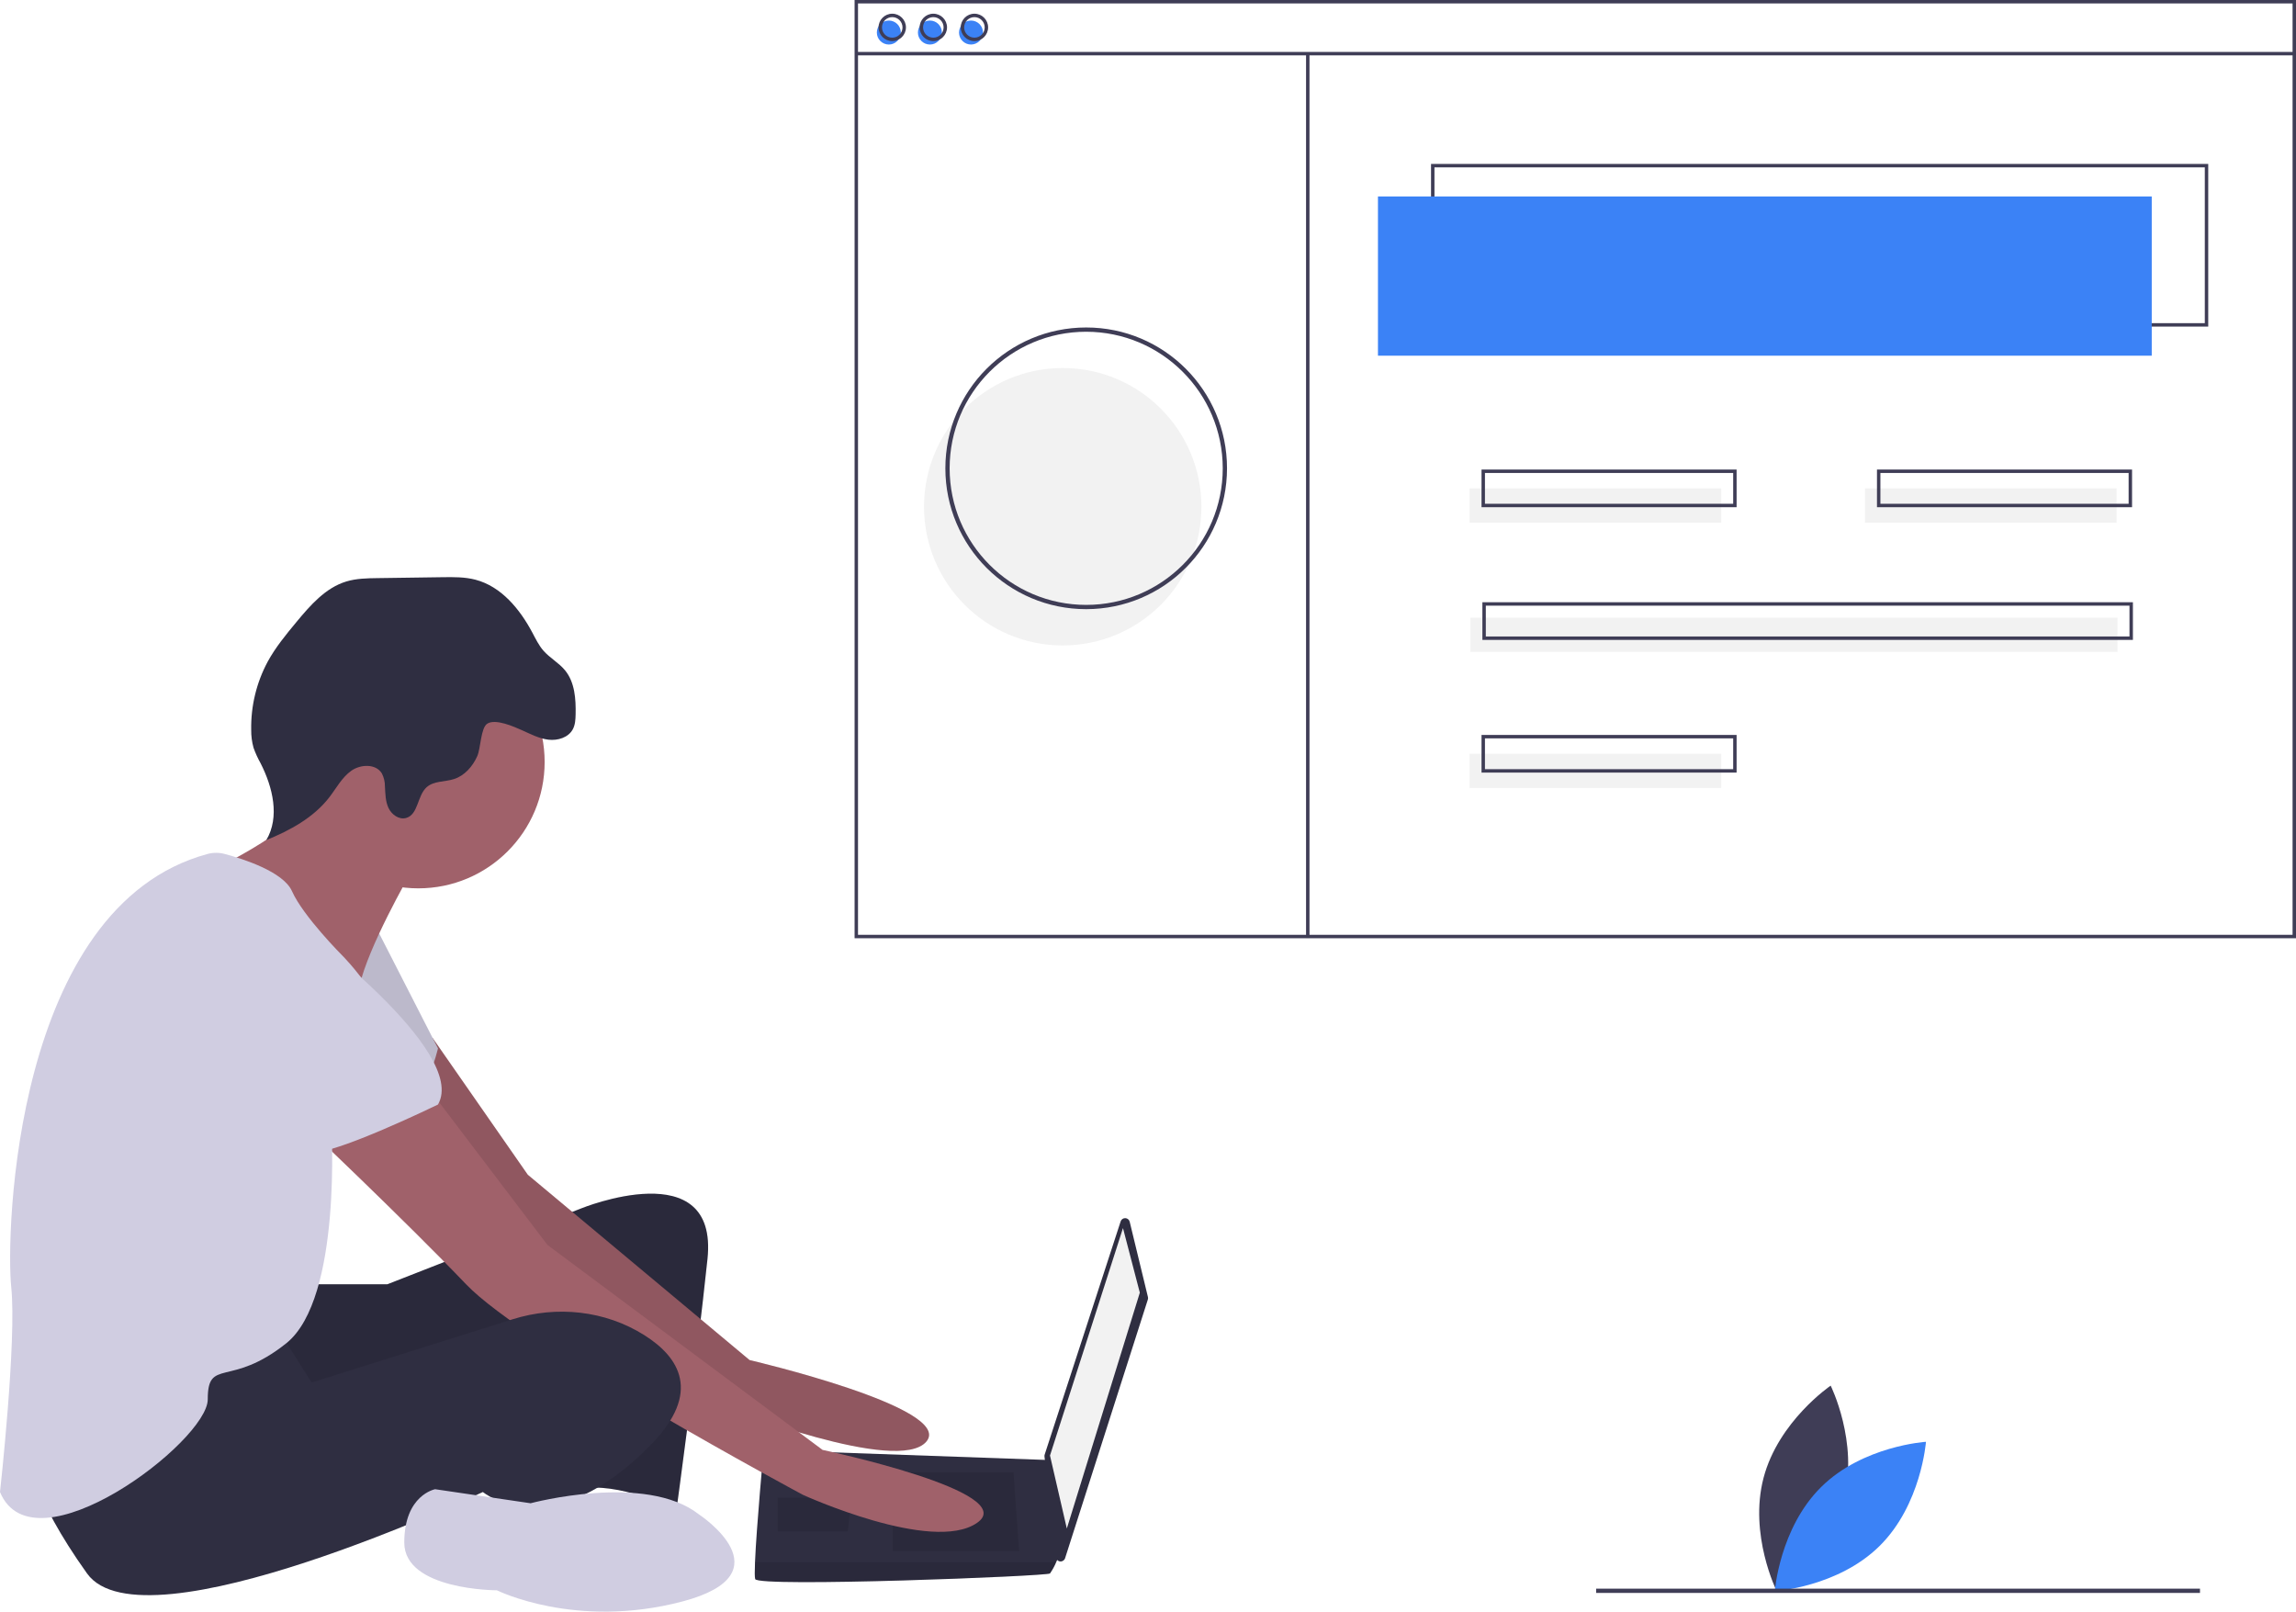
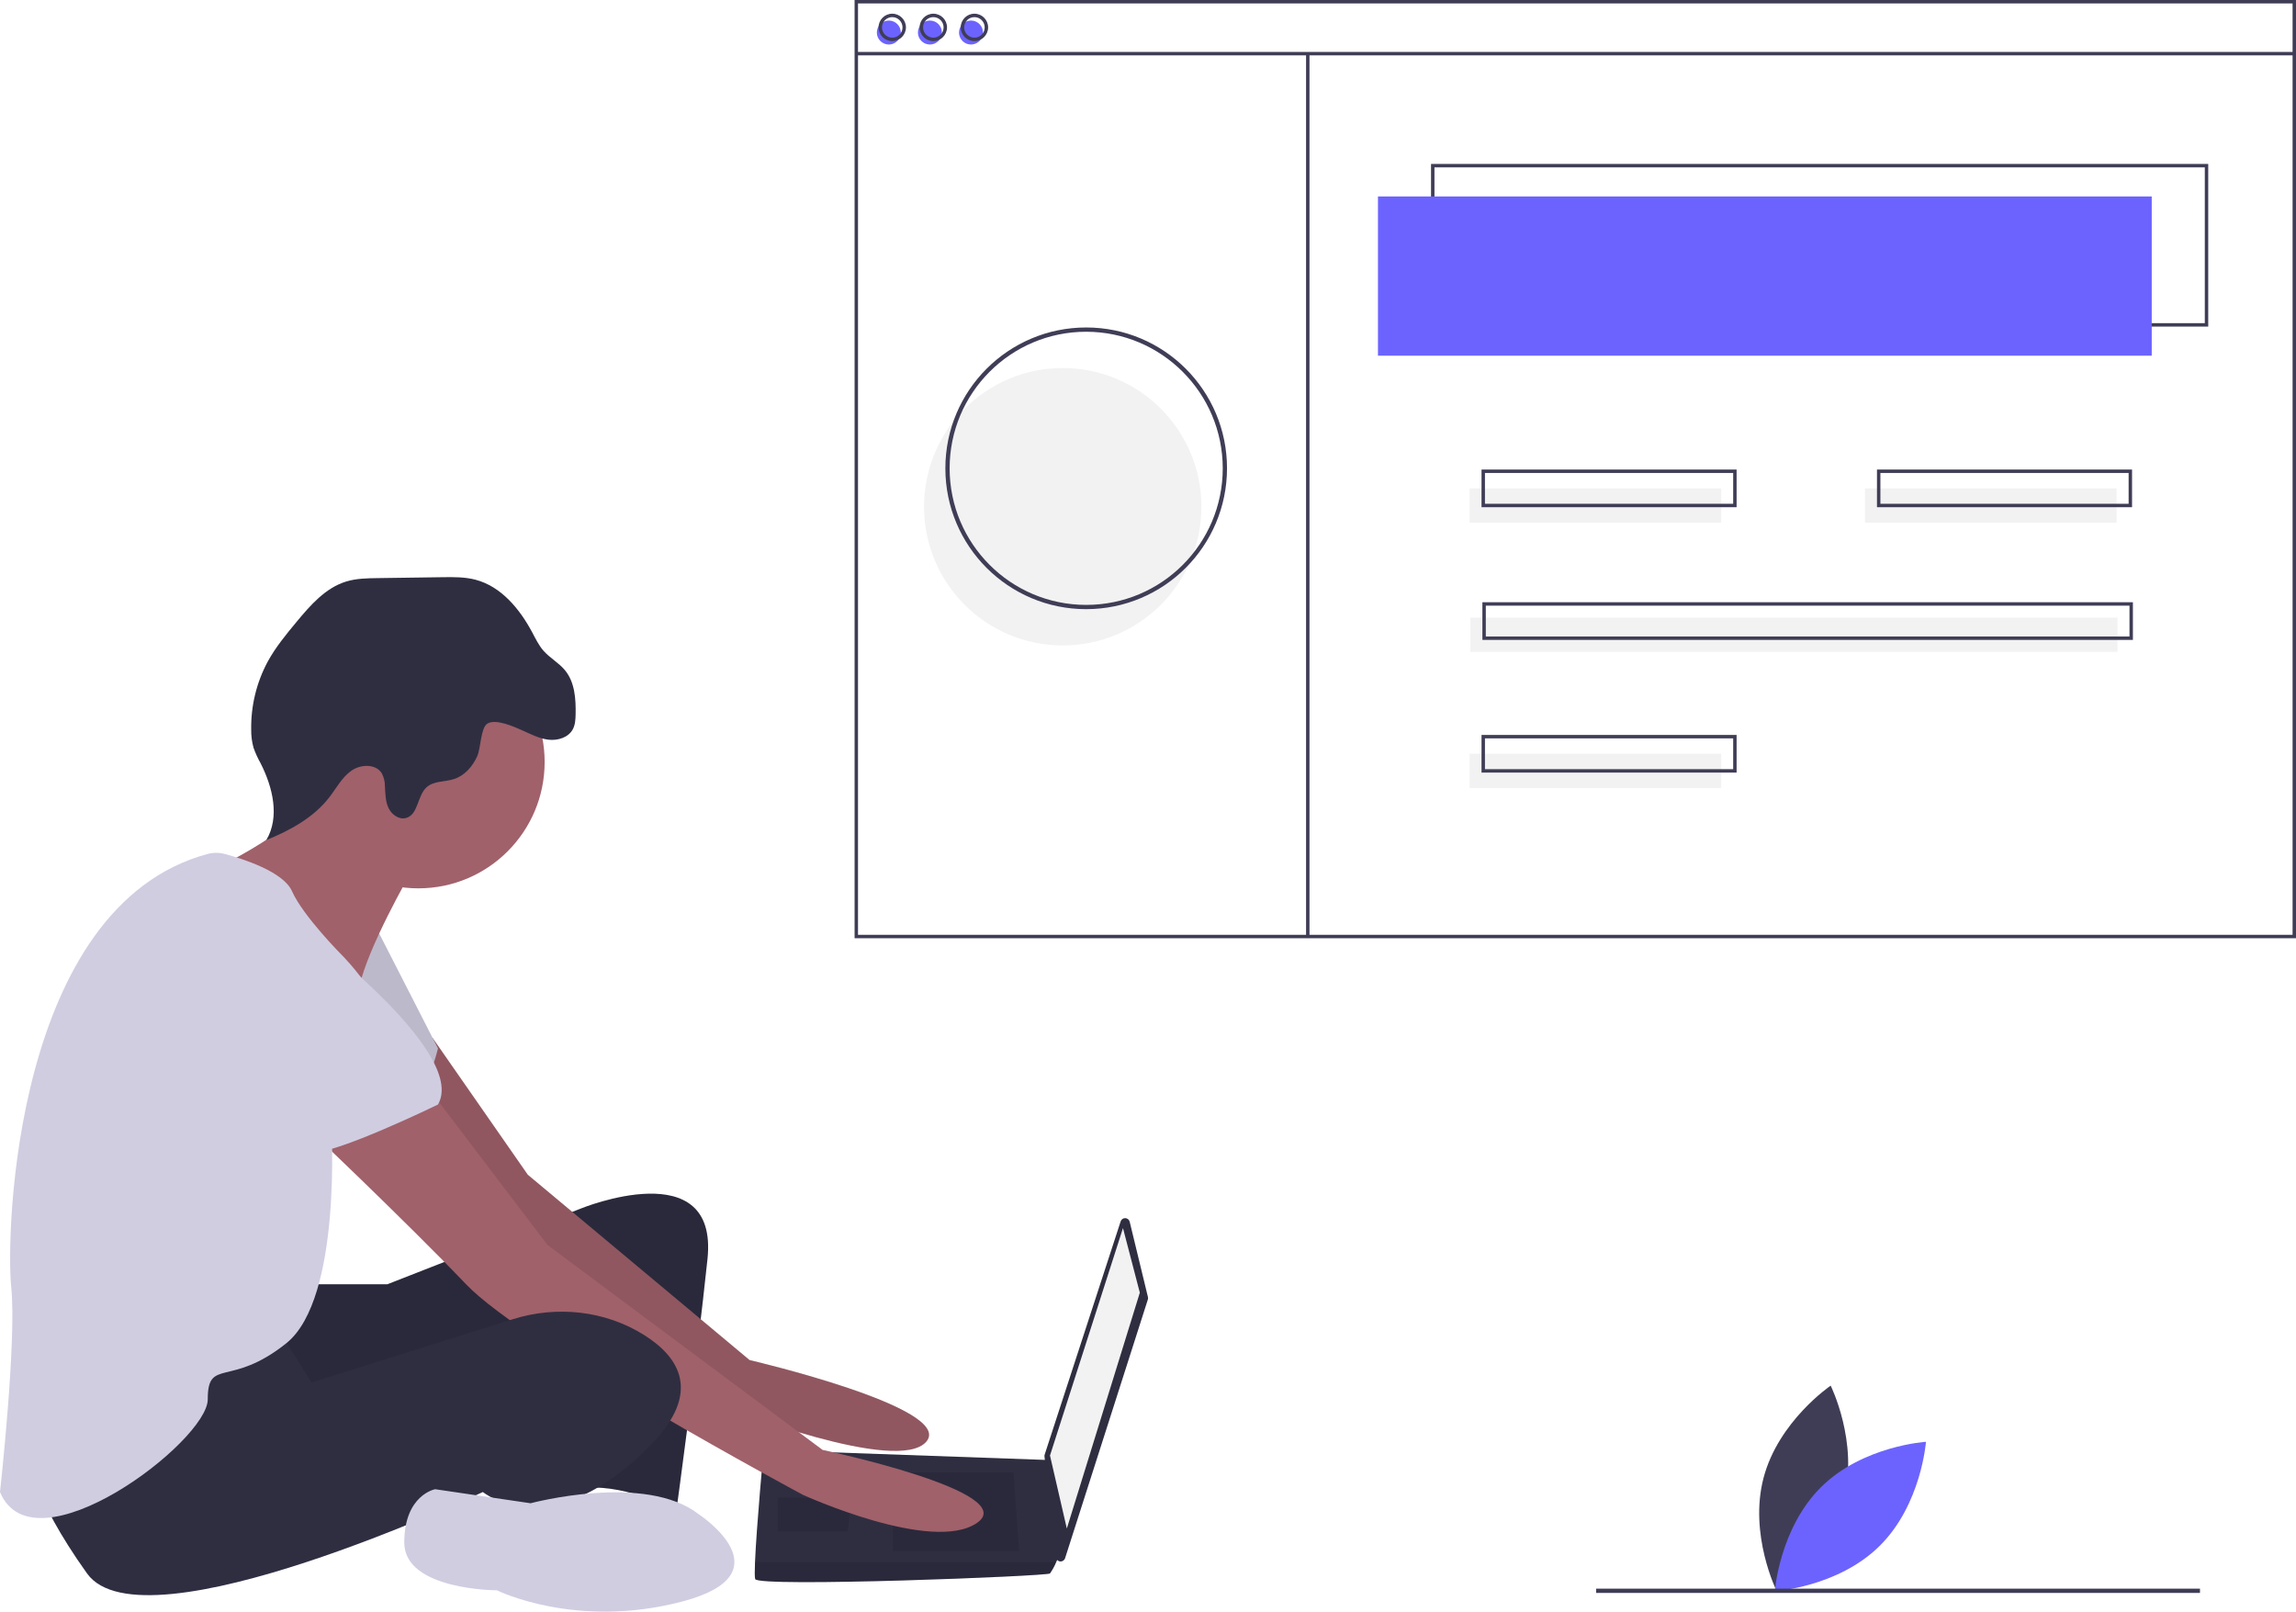
<svg xmlns="http://www.w3.org/2000/svg" id="ade8c9af-7e2e-4eda-b5c8-b06129257226" data-name="Layer 1" width="1076.064" height="755.228" viewBox="0 0 1076.064 755.228">
  <path d="M926.114,774.809c-6.985,26.598-31.459,43.22-31.459,43.22s-13.15-26.502-6.166-53.1,31.459-43.22,31.459-43.22S933.098,748.211,926.114,774.809Z" transform="translate(-61.96814 -72.38605)" fill="#3f3d56" />
-   <path d="M915.52,769.183c-19.563,19.327-21.751,48.831-21.751,48.831s29.528-1.831,49.091-21.159,21.751-48.831,21.751-48.831S935.082,749.855,915.52,769.183Z" transform="translate(-61.96814 -72.38605)" fill="#3b82f6" />
+   <path d="M915.52,769.183c-19.563,19.327-21.751,48.831-21.751,48.831s29.528-1.831,49.091-21.159,21.751-48.831,21.751-48.831S935.082,749.855,915.52,769.183Z" transform="translate(-61.96814 -72.38605)" fill="#6c63ff" />
  <path d="M206.702,674.194h36.841l90.788-35.526s64.472-26.315,59.209,23.684-14.473,117.103-14.473,117.103-28.947-13.158-44.736-9.21-5.263-80.262-5.263-80.262-128.945,61.841-140.787,53.946-14.473-63.157-14.473-63.157Z" transform="translate(-61.96814 -72.38605)" fill="#2f2e41" />
  <path d="M206.702,674.194h36.841l90.788-35.526s64.472-26.315,59.209,23.684-14.473,117.103-14.473,117.103-28.947-13.158-44.736-9.21-5.263-80.262-5.263-80.262-128.945,61.841-140.787,53.946-14.473-63.157-14.473-63.157Z" transform="translate(-61.96814 -72.38605)" opacity="0.1" />
  <path d="M264.746,558.82l44.586,64.059L413.277,709.72s96.051,22.368,82.893,38.157S402.751,732.088,402.751,732.088s-119.735-86.84-123.682-93.419S231.702,570.249,231.702,570.249Z" transform="translate(-61.96814 -72.38605)" fill="#a0616a" />
  <path d="M264.746,558.82l44.586,64.059L413.277,709.72s96.051,22.368,82.893,38.157S402.751,732.088,402.751,732.088s-119.735-86.84-123.682-93.419S231.702,570.249,231.702,570.249Z" transform="translate(-61.96814 -72.38605)" opacity="0.1" />
  <path d="M238.281,507.092l28.947,56.578s-6.579,27.631-17.105,30.263-55.262-34.21-55.262-34.21Z" transform="translate(-61.96814 -72.38605)" fill="#d0cde1" />
  <path d="M238.281,507.092l28.947,56.578s-6.579,27.631-17.105,30.263-55.262-34.21-55.262-34.21Z" transform="translate(-61.96814 -72.38605)" opacity="0.1" />
  <path d="M591.419,644.9,599.97,680.172a2.203,2.203,0,0,1-.043,1.19L561.14,802.574a2.203,2.203,0,0,1-4.287-.423l-5.366-47.219a2.203,2.203,0,0,1,.094-.931L587.184,644.737A2.203,2.203,0,0,1,591.419,644.9Z" transform="translate(-61.96814 -72.38605)" fill="#2f2e41" />
  <polygon points="526.306 575.493 534.2 605.756 499.99 716.28 492.096 682.07 526.306 575.493" fill="#f2f2f2" />
  <path d="M415.909,812.35c1.316,3.947,136.839-1.316,138.155-2.632a28.561,28.561,0,0,0,2.895-5.263c1.237-2.632,2.368-5.263,2.368-5.263L554.064,756.588l-134.208-4.763s-3.355,36.105-4.039,52.631C415.646,808.626,415.646,811.56,415.909,812.35Z" transform="translate(-61.96814 -72.38605)" fill="#2f2e41" />
  <polygon points="474.991 689.965 477.622 726.806 418.413 726.806 418.413 689.965 474.991 689.965" opacity="0.1" />
  <polygon points="398.677 701.806 399.03 701.736 397.361 717.596 364.467 717.596 364.467 701.806 398.677 701.806" opacity="0.1" />
  <path d="M415.909,812.35c1.316,3.947,136.839-1.316,138.155-2.632a28.561,28.561,0,0,0,2.895-5.263H415.817C415.646,808.626,415.646,811.56,415.909,812.35Z" transform="translate(-61.96814 -72.38605)" opacity="0.1" />
  <circle cx="196.049" cy="357.076" r="59.209" fill="#a0616a" />
  <path d="M254.07,482.093s-19.736,34.21-23.684,52.631-59.209-36.841-59.209-36.841l-7.237-19.079s51.973-24.342,48.025-44.078S254.07,482.093,254.07,482.093Z" transform="translate(-61.96814 -72.38605)" fill="#a0616a" />
  <path d="M264.596,584.722l53.946,71.051,128.945,96.051s93.419,19.736,72.367,34.21-81.577-13.158-81.577-13.158S308.016,703.141,280.385,674.194s-78.946-77.63-78.946-77.63Z" transform="translate(-61.96814 -72.38605)" fill="#a0616a" />
  <path d="M192.229,695.247,208.018,720.246l94.231-29.646c20.676-6.505,43.348-4.111,61.687,7.442,16.447,10.362,26.973,26.809,3.289,51.15-47.368,48.683-78.946,22.368-78.946,22.368S129.072,846.559,102.757,809.718s-27.631-55.262-27.631-55.262S176.44,691.299,192.229,695.247Z" transform="translate(-61.96814 -72.38605)" fill="#2f2e41" />
  <path d="M389.593,782.087s42.104,27.631-7.895,40.789-86.84-5.263-86.84-5.263-43.42,0-43.42-22.368,14.473-25,14.473-25l44.736,6.579S364.594,762.351,389.593,782.087Z" transform="translate(-61.96814 -72.38605)" fill="#d0cde1" />
  <path d="M306.589,414.568c4.03,1.797,8.026,3.923,12.408,4.444s9.371-1.008,11.444-4.903c1.12-2.104,1.248-4.578,1.3-6.961.158-7.225-.364-15.036-4.943-20.627-2.914-3.559-7.167-5.802-10.184-9.274-2.161-2.488-3.599-5.503-5.148-8.411-5.866-11.017-14.551-21.606-26.622-24.782-5.04-1.326-10.328-1.262-15.539-1.188l-30.397.429c-4.919.069-9.914.15-14.623,1.574-9.784,2.958-16.908,11.186-23.432,19.054-4.881,5.887-9.775,11.834-13.439,18.547a65.079,65.079,0,0,0-7.714,31.887,29.833,29.833,0,0,0,1.093,8.437,46.822,46.822,0,0,0,3.316,7.284c5.7,11.197,9.085,25.182,2.665,35.983,11.152-4.555,22.186-10.528,29.542-20.068,3.291-4.267,5.872-9.263,10.258-12.395s11.532-3.403,14.346,1.193a12.857,12.857,0,0,1,1.451,6.022c.206,3.45.2,7.033,1.663,10.164s4.947,5.658,8.273,4.721c5.729-1.614,5.18-10.406,9.593-14.4,3.351-3.033,8.521-2.453,12.826-3.83,5.016-1.604,8.779-5.95,10.924-10.759,1.63-3.656,1.606-13.223,4.691-15.203C294.208,409.022,303.004,412.969,306.589,414.568Z" transform="translate(-61.96814 -72.38605)" fill="#2f2e41" />
  <path d="M159.24,472.562a15.616,15.616,0,0,1,8.128.021c8.446,2.268,27.38,8.27,31.44,17.405,5.263,11.842,23.684,30.263,23.684,30.263s25,25,19.736,42.104-25,36.841-25,36.841,5.263,81.577-21.052,102.63-36.841,6.579-36.841,26.315S77.757,809.718,61.968,771.561c0,0,7.895-71.051,5.263-96.051C64.638,650.871,68.434,497.145,159.24,472.562Z" transform="translate(-61.96814 -72.38605)" fill="#d0cde1" />
  <path d="M201.439,505.777s80.262,59.209,65.788,84.209c0,0-48.683,23.684-59.209,22.368s-51.315-47.368-61.841-51.315S130.388,486.04,201.439,505.777Z" transform="translate(-61.96814 -72.38605)" fill="#d0cde1" />
  <circle cx="498.064" cy="237.458" r="65" fill="#f2f2f2" />
  <path d="M1096.898,225.427H732.649V149.207H1096.898ZM734.254,223.822h361.039v-73.01H734.254Z" transform="translate(-61.96814 -72.38605)" fill="#3f3d56" />
-   <rect x="645.809" y="92.065" width="362.644" height="74.615" fill="#3b82f6" />
-   <circle cx="416.565" cy="15.244" r="5.616" fill="#3b82f6" />
-   <circle cx="435.82" cy="15.244" r="5.616" fill="#3b82f6" />
-   <circle cx="455.076" cy="15.244" r="5.616" fill="#3b82f6" />
+   <rect x="645.809" y="92.065" width="362.644" height="74.615" fill="#6c63ff" />
+   <circle cx="416.565" cy="15.244" r="5.616" fill="#6c63ff" />
+   <circle cx="435.82" cy="15.244" r="5.616" fill="#6c63ff" />
+   <circle cx="455.076" cy="15.244" r="5.616" fill="#6c63ff" />
  <path d="M1138.032,512.052H462.487V72.386h675.545Zm-673.94-1.605h672.336V73.991H464.092Z" transform="translate(-61.96814 -72.38605)" fill="#3f3d56" />
  <rect x="401.321" y="24.338" width="673.94" height="1.605" fill="#3f3d56" />
  <path d="M480.138,91.641a6.418,6.418,0,1,1,6.418-6.418A6.426,6.426,0,0,1,480.138,91.641Zm0-11.232a4.814,4.814,0,1,0,4.814,4.814A4.819,4.819,0,0,0,480.138,80.409Z" transform="translate(-61.96814 -72.38605)" fill="#3f3d56" />
  <path d="M499.393,91.641a6.418,6.418,0,1,1,6.418-6.418A6.426,6.426,0,0,1,499.393,91.641Zm0-11.232a4.814,4.814,0,1,0,4.814,4.814A4.819,4.819,0,0,0,499.393,80.409Z" transform="translate(-61.96814 -72.38605)" fill="#3f3d56" />
  <path d="M518.649,91.641A6.418,6.418,0,1,1,525.067,85.223,6.426,6.426,0,0,1,518.649,91.641Zm0-11.232a4.814,4.814,0,1,0,4.814,4.814A4.819,4.819,0,0,0,518.649,80.409Z" transform="translate(-61.96814 -72.38605)" fill="#3f3d56" />
  <rect x="612.109" y="25.14" width="1.605" height="414.346" fill="#3f3d56" />
  <rect x="688.733" y="228.859" width="117.94" height="16.046" fill="#f2f2f2" />
  <rect x="874.067" y="228.859" width="117.94" height="16.046" fill="#f2f2f2" />
  <path d="M875.861,310.07H756.317V292.42H875.861Zm-117.94-1.605H874.257V294.024H757.922Z" transform="translate(-61.96814 -72.38605)" fill="#3f3d56" />
  <rect x="688.733" y="353.217" width="117.94" height="16.046" fill="#f2f2f2" />
  <path d="M875.861,434.428H756.317V416.778H875.861Zm-117.94-1.605H874.257V418.382H757.922Z" transform="translate(-61.96814 -72.38605)" fill="#3f3d56" />
  <rect x="689.134" y="289.433" width="303.273" height="16.046" fill="#f2f2f2" />
  <path d="M1061.596,372.249H756.718V354.599h304.878ZM758.323,370.645h301.669V356.203H758.323Z" transform="translate(-61.96814 -72.38605)" fill="#3f3d56" />
  <path d="M1061.195,310.07H941.651V292.42H1061.195Zm-117.94-1.605h116.335V294.024H943.255Z" transform="translate(-61.96814 -72.38605)" fill="#3f3d56" />
  <path d="M571.032,357.844a66,66,0,1,1,66-66A66.075,66.075,0,0,1,571.032,357.844Zm0-130a64,64,0,1,0,64,64A64.073,64.073,0,0,0,571.032,227.844Z" transform="translate(-61.96814 -72.38605)" fill="#3f3d56" />
  <rect x="748.064" y="744.458" width="283" height="2" fill="#3f3d56" />
</svg>
